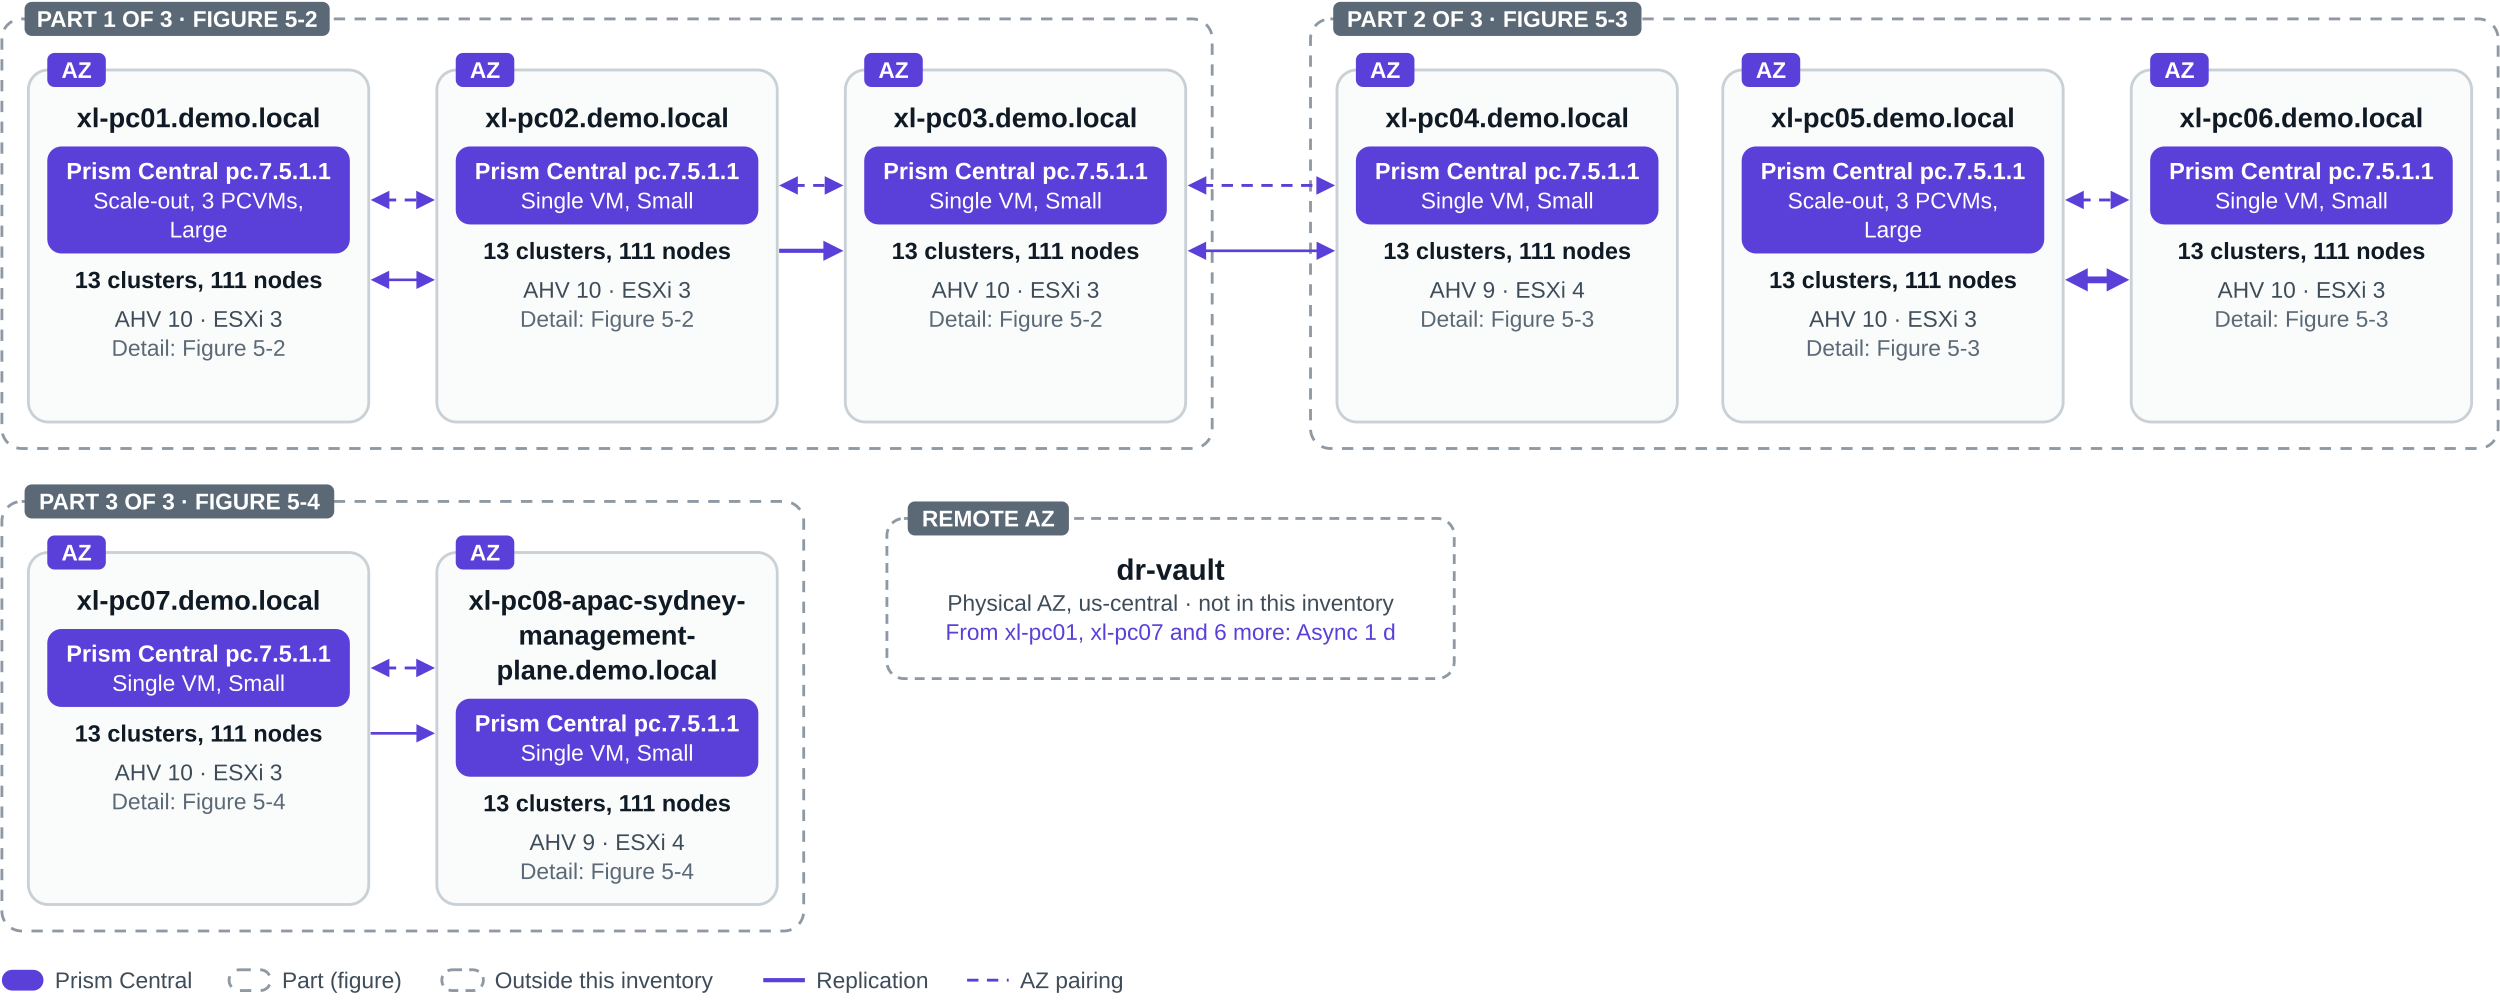
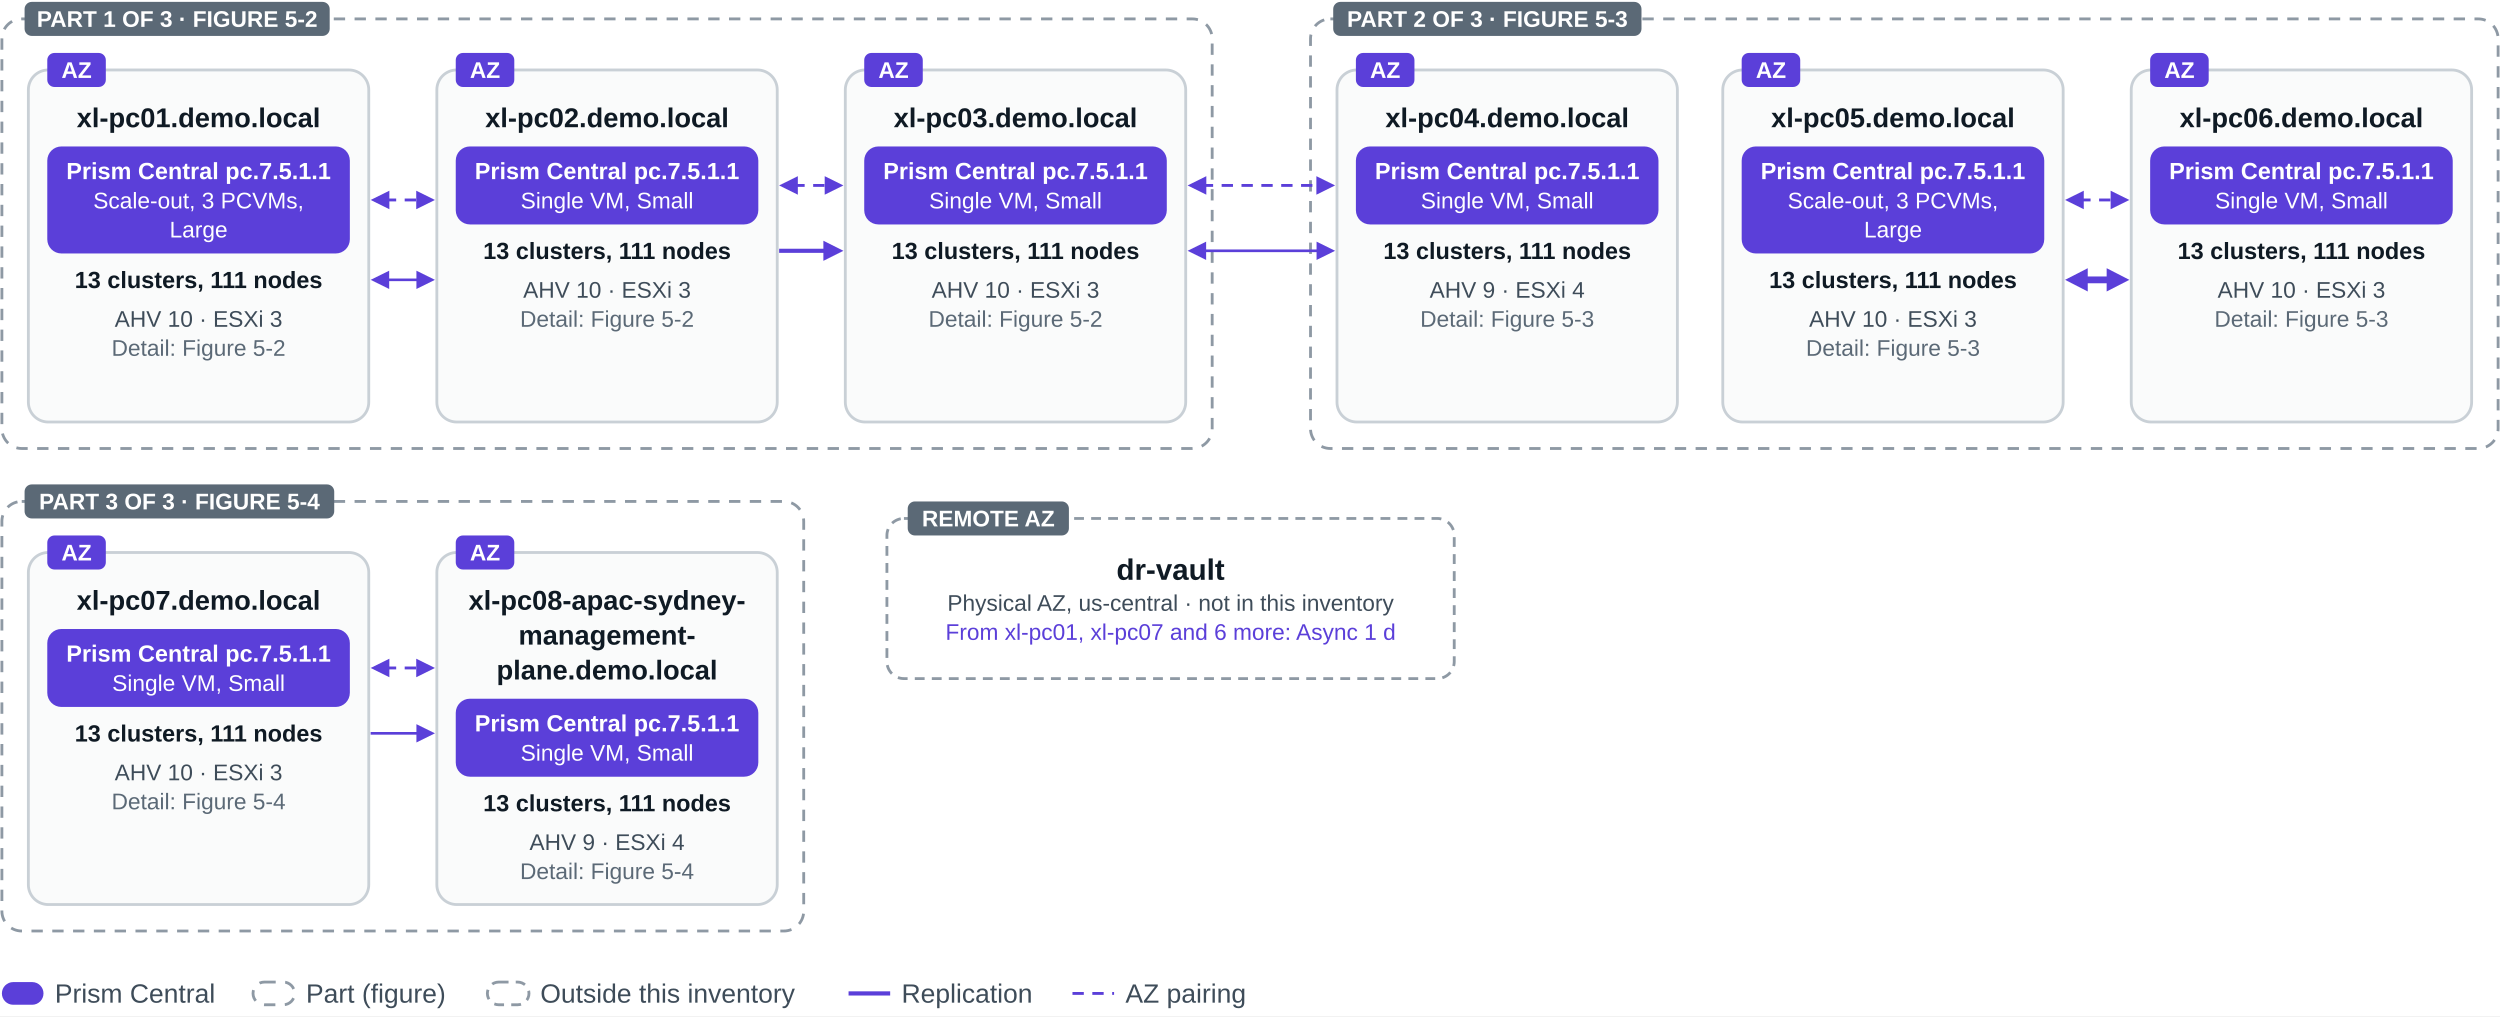
- <svg xmlns="http://www.w3.org/2000/svg" version="1.1" width="661pt" height="264.66pt" viewBox="0 0 661 264.66" font-family="Figtree, Calibri, 'Segoe UI', Arial, sans-serif">
-   <rect width="661" height="264.66" fill="#FFFFFF" />
+ <svg xmlns="http://www.w3.org/2000/svg" version="1.1" width="661pt" height="268.66pt" viewBox="0 0 661 268.66" font-family="Figtree, Calibri, 'Segoe UI', Arial, sans-serif">
+   <rect width="661" height="268.66" fill="#FFFFFF" />
  <g id="estate:part:1" data-kind="container" data-part="1 of 3" data-name="Part 1 Of 3 · Figure 5-2">
    <rect x="0.5" y="5" width="320" height="113.58" fill="none" rx="5.25" stroke="#8E99A4" stroke-width="0.75" stroke-dasharray="3 2.5" />
  </g>
  <g id="estate:part:2" data-kind="container" data-part="2 of 3" data-name="Part 2 Of 3 · Figure 5-3">
    <rect x="346.5" y="5" width="314" height="113.58" fill="none" rx="5.25" stroke="#8E99A4" stroke-width="0.75" stroke-dasharray="3 2.5" />
  </g>
  <g id="estate:part:3" data-kind="container" data-part="3 of 3" data-name="Part 3 Of 3 · Figure 5-4">
    <rect x="0.5" y="132.58" width="212" height="113.58" fill="none" rx="5.25" stroke="#8E99A4" stroke-width="0.75" stroke-dasharray="3 2.5" />
  </g>
  <g id="site:xl-pc01.demo.local" data-kind="box" data-name="xl-pc01.demo.local" data-prism-central="xl-pc01.demo.local">
    <rect x="7.5" y="18.5" width="90" height="93.08" fill="#FAFBFB" rx="5.25" stroke="#C9D0D6" stroke-width="0.75" />
    <text x="52.5" y="33.63" text-anchor="middle" font-size="7.2" font-weight="600" fill="#0F1A24" textLength="61.46" lengthAdjust="spacingAndGlyphs">xl-pc01.demo.local</text>
  </g>
  <g id="site:xl-pc01.demo.local:pc" data-kind="box" data-prism-central="xl-pc01.demo.local">
    <rect x="12.5" y="38.72" width="80" height="28.3" fill="#5B3FD9" rx="3.75" />
    <text x="52.5" y="47.36" text-anchor="middle" font-size="6.2" font-weight="600" fill="#FFFFFF" textLength="64.52" lengthAdjust="spacingAndGlyphs">Prism Central pc.7.5.1.1</text>
    <text x="52.5" y="55.1" text-anchor="middle" font-size="6" fill="#FFFFFF" textLength="54.95" lengthAdjust="spacingAndGlyphs">Scale-out, 3 PCVMs,</text>
    <text x="52.5" y="62.78" text-anchor="middle" font-size="6" fill="#FFFFFF" textLength="15.01" lengthAdjust="spacingAndGlyphs">Large</text>
  </g>
  <g id="site:xl-pc01.demo.local:counts" data-kind="label">
    <text x="52.5" y="76.16" text-anchor="middle" font-size="6.2" font-weight="600" fill="#0F1A24" textLength="59.09" lengthAdjust="spacingAndGlyphs">13 clusters, 111 nodes</text>
  </g>
  <g id="site:xl-pc01.demo.local:detail" data-kind="label">
    <text x="52.5" y="86.4" text-anchor="middle" font-size="6" fill="#3E4C59" textLength="42.08" lengthAdjust="spacingAndGlyphs">AHV 10 · ESXi 3</text>
    <text x="52.5" y="94.08" text-anchor="middle" font-size="6" fill="#5B6976" textLength="46.06" lengthAdjust="spacingAndGlyphs">Detail: Figure 5-2</text>
  </g>
  <g id="site:xl-pc02.demo.local" data-kind="box" data-name="xl-pc02.demo.local" data-prism-central="xl-pc02.demo.local">
    <rect x="115.5" y="18.5" width="90" height="93.08" fill="#FAFBFB" rx="5.25" stroke="#C9D0D6" stroke-width="0.75" />
    <text x="160.5" y="33.63" text-anchor="middle" font-size="7.2" font-weight="600" fill="#0F1A24" textLength="62.55" lengthAdjust="spacingAndGlyphs">xl-pc02.demo.local</text>
  </g>
  <g id="site:xl-pc02.demo.local:pc" data-kind="box" data-prism-central="xl-pc02.demo.local">
    <rect x="120.5" y="38.72" width="80" height="20.62" fill="#5B3FD9" rx="3.75" />
    <text x="160.5" y="47.36" text-anchor="middle" font-size="6.2" font-weight="600" fill="#FFFFFF" textLength="64.52" lengthAdjust="spacingAndGlyphs">Prism Central pc.7.5.1.1</text>
    <text x="160.5" y="55.1" text-anchor="middle" font-size="6" fill="#FFFFFF" textLength="44.59" lengthAdjust="spacingAndGlyphs">Single VM, Small</text>
  </g>
  <g id="site:xl-pc02.demo.local:counts" data-kind="label">
    <text x="160.5" y="68.48" text-anchor="middle" font-size="6.2" font-weight="600" fill="#0F1A24" textLength="59.09" lengthAdjust="spacingAndGlyphs">13 clusters, 111 nodes</text>
  </g>
  <g id="site:xl-pc02.demo.local:detail" data-kind="label">
    <text x="160.5" y="78.72" text-anchor="middle" font-size="6" fill="#3E4C59" textLength="42.08" lengthAdjust="spacingAndGlyphs">AHV 10 · ESXi 3</text>
    <text x="160.5" y="86.4" text-anchor="middle" font-size="6" fill="#5B6976" textLength="46.06" lengthAdjust="spacingAndGlyphs">Detail: Figure 5-2</text>
  </g>
  <g id="site:xl-pc03.demo.local" data-kind="box" data-name="xl-pc03.demo.local" data-prism-central="xl-pc03.demo.local">
    <rect x="223.5" y="18.5" width="90" height="93.08" fill="#FAFBFB" rx="5.25" stroke="#C9D0D6" stroke-width="0.75" />
    <text x="268.5" y="33.63" text-anchor="middle" font-size="7.2" font-weight="600" fill="#0F1A24" textLength="62.41" lengthAdjust="spacingAndGlyphs">xl-pc03.demo.local</text>
  </g>
  <g id="site:xl-pc03.demo.local:pc" data-kind="box" data-prism-central="xl-pc03.demo.local">
    <rect x="228.5" y="38.72" width="80" height="20.62" fill="#5B3FD9" rx="3.75" />
    <text x="268.5" y="47.36" text-anchor="middle" font-size="6.2" font-weight="600" fill="#FFFFFF" textLength="64.52" lengthAdjust="spacingAndGlyphs">Prism Central pc.7.5.1.1</text>
    <text x="268.5" y="55.1" text-anchor="middle" font-size="6" fill="#FFFFFF" textLength="44.59" lengthAdjust="spacingAndGlyphs">Single VM, Small</text>
  </g>
  <g id="site:xl-pc03.demo.local:counts" data-kind="label">
    <text x="268.5" y="68.48" text-anchor="middle" font-size="6.2" font-weight="600" fill="#0F1A24" textLength="59.09" lengthAdjust="spacingAndGlyphs">13 clusters, 111 nodes</text>
  </g>
  <g id="site:xl-pc03.demo.local:detail" data-kind="label">
    <text x="268.5" y="78.72" text-anchor="middle" font-size="6" fill="#3E4C59" textLength="42.08" lengthAdjust="spacingAndGlyphs">AHV 10 · ESXi 3</text>
    <text x="268.5" y="86.4" text-anchor="middle" font-size="6" fill="#5B6976" textLength="46.06" lengthAdjust="spacingAndGlyphs">Detail: Figure 5-2</text>
  </g>
  <g id="site:xl-pc04.demo.local" data-kind="box" data-name="xl-pc04.demo.local" data-prism-central="xl-pc04.demo.local">
    <rect x="353.5" y="18.5" width="90" height="93.08" fill="#FAFBFB" rx="5.25" stroke="#C9D0D6" stroke-width="0.75" />
    <text x="398.5" y="33.63" text-anchor="middle" font-size="7.2" font-weight="600" fill="#0F1A24" textLength="62.96" lengthAdjust="spacingAndGlyphs">xl-pc04.demo.local</text>
  </g>
  <g id="site:xl-pc04.demo.local:pc" data-kind="box" data-prism-central="xl-pc04.demo.local">
    <rect x="358.5" y="38.72" width="80" height="20.62" fill="#5B3FD9" rx="3.75" />
    <text x="398.5" y="47.36" text-anchor="middle" font-size="6.2" font-weight="600" fill="#FFFFFF" textLength="64.52" lengthAdjust="spacingAndGlyphs">Prism Central pc.7.5.1.1</text>
    <text x="398.5" y="55.1" text-anchor="middle" font-size="6" fill="#FFFFFF" textLength="44.59" lengthAdjust="spacingAndGlyphs">Single VM, Small</text>
  </g>
  <g id="site:xl-pc04.demo.local:counts" data-kind="label">
    <text x="398.5" y="68.48" text-anchor="middle" font-size="6.2" font-weight="600" fill="#0F1A24" textLength="59.09" lengthAdjust="spacingAndGlyphs">13 clusters, 111 nodes</text>
  </g>
  <g id="site:xl-pc04.demo.local:detail" data-kind="label">
    <text x="398.5" y="78.72" text-anchor="middle" font-size="6" fill="#3E4C59" textLength="39.61" lengthAdjust="spacingAndGlyphs">AHV 9 · ESXi 4</text>
    <text x="398.5" y="86.4" text-anchor="middle" font-size="6" fill="#5B6976" textLength="45.97" lengthAdjust="spacingAndGlyphs">Detail: Figure 5-3</text>
  </g>
  <g id="site:xl-pc05.demo.local" data-kind="box" data-name="xl-pc05.demo.local" data-prism-central="xl-pc05.demo.local">
    <rect x="455.5" y="18.5" width="90" height="93.08" fill="#FAFBFB" rx="5.25" stroke="#C9D0D6" stroke-width="0.75" />
    <text x="500.5" y="33.63" text-anchor="middle" font-size="7.2" font-weight="600" fill="#0F1A24" textLength="62.6" lengthAdjust="spacingAndGlyphs">xl-pc05.demo.local</text>
  </g>
  <g id="site:xl-pc05.demo.local:pc" data-kind="box" data-prism-central="xl-pc05.demo.local">
    <rect x="460.5" y="38.72" width="80" height="28.3" fill="#5B3FD9" rx="3.75" />
    <text x="500.5" y="47.36" text-anchor="middle" font-size="6.2" font-weight="600" fill="#FFFFFF" textLength="64.52" lengthAdjust="spacingAndGlyphs">Prism Central pc.7.5.1.1</text>
    <text x="500.5" y="55.1" text-anchor="middle" font-size="6" fill="#FFFFFF" textLength="54.95" lengthAdjust="spacingAndGlyphs">Scale-out, 3 PCVMs,</text>
    <text x="500.5" y="62.78" text-anchor="middle" font-size="6" fill="#FFFFFF" textLength="15.01" lengthAdjust="spacingAndGlyphs">Large</text>
  </g>
  <g id="site:xl-pc05.demo.local:counts" data-kind="label">
    <text x="500.5" y="76.16" text-anchor="middle" font-size="6.2" font-weight="600" fill="#0F1A24" textLength="59.09" lengthAdjust="spacingAndGlyphs">13 clusters, 111 nodes</text>
  </g>
  <g id="site:xl-pc05.demo.local:detail" data-kind="label">
    <text x="500.5" y="86.4" text-anchor="middle" font-size="6" fill="#3E4C59" textLength="42.08" lengthAdjust="spacingAndGlyphs">AHV 10 · ESXi 3</text>
    <text x="500.5" y="94.08" text-anchor="middle" font-size="6" fill="#5B6976" textLength="45.97" lengthAdjust="spacingAndGlyphs">Detail: Figure 5-3</text>
  </g>
  <g id="site:xl-pc06.demo.local" data-kind="box" data-name="xl-pc06.demo.local" data-prism-central="xl-pc06.demo.local">
    <rect x="563.5" y="18.5" width="90" height="93.08" fill="#FAFBFB" rx="5.25" stroke="#C9D0D6" stroke-width="0.75" />
    <text x="608.5" y="33.63" text-anchor="middle" font-size="7.2" font-weight="600" fill="#0F1A24" textLength="62.58" lengthAdjust="spacingAndGlyphs">xl-pc06.demo.local</text>
  </g>
  <g id="site:xl-pc06.demo.local:pc" data-kind="box" data-prism-central="xl-pc06.demo.local">
    <rect x="568.5" y="38.72" width="80" height="20.62" fill="#5B3FD9" rx="3.75" />
    <text x="608.5" y="47.36" text-anchor="middle" font-size="6.2" font-weight="600" fill="#FFFFFF" textLength="64.52" lengthAdjust="spacingAndGlyphs">Prism Central pc.7.5.1.1</text>
    <text x="608.5" y="55.1" text-anchor="middle" font-size="6" fill="#FFFFFF" textLength="44.59" lengthAdjust="spacingAndGlyphs">Single VM, Small</text>
  </g>
  <g id="site:xl-pc06.demo.local:counts" data-kind="label">
    <text x="608.5" y="68.48" text-anchor="middle" font-size="6.2" font-weight="600" fill="#0F1A24" textLength="59.09" lengthAdjust="spacingAndGlyphs">13 clusters, 111 nodes</text>
  </g>
  <g id="site:xl-pc06.demo.local:detail" data-kind="label">
    <text x="608.5" y="78.72" text-anchor="middle" font-size="6" fill="#3E4C59" textLength="42.08" lengthAdjust="spacingAndGlyphs">AHV 10 · ESXi 3</text>
    <text x="608.5" y="86.4" text-anchor="middle" font-size="6" fill="#5B6976" textLength="45.97" lengthAdjust="spacingAndGlyphs">Detail: Figure 5-3</text>
  </g>
  <g id="site:xl-pc07.demo.local" data-kind="box" data-name="xl-pc07.demo.local" data-prism-central="xl-pc07.demo.local">
    <rect x="7.5" y="146.08" width="90" height="93.08" fill="#FAFBFB" rx="5.25" stroke="#C9D0D6" stroke-width="0.75" />
    <text x="52.5" y="161.21" text-anchor="middle" font-size="7.2" font-weight="600" fill="#0F1A24" textLength="62.39" lengthAdjust="spacingAndGlyphs">xl-pc07.demo.local</text>
  </g>
  <g id="site:xl-pc07.demo.local:pc" data-kind="box" data-prism-central="xl-pc07.demo.local">
    <rect x="12.5" y="166.3" width="80" height="20.62" fill="#5B3FD9" rx="3.75" />
    <text x="52.5" y="174.94" text-anchor="middle" font-size="6.2" font-weight="600" fill="#FFFFFF" textLength="64.52" lengthAdjust="spacingAndGlyphs">Prism Central pc.7.5.1.1</text>
    <text x="52.5" y="182.68" text-anchor="middle" font-size="6" fill="#FFFFFF" textLength="44.59" lengthAdjust="spacingAndGlyphs">Single VM, Small</text>
  </g>
  <g id="site:xl-pc07.demo.local:counts" data-kind="label">
    <text x="52.5" y="196.06" text-anchor="middle" font-size="6.2" font-weight="600" fill="#0F1A24" textLength="59.09" lengthAdjust="spacingAndGlyphs">13 clusters, 111 nodes</text>
  </g>
  <g id="site:xl-pc07.demo.local:detail" data-kind="label">
    <text x="52.5" y="206.3" text-anchor="middle" font-size="6" fill="#3E4C59" textLength="42.08" lengthAdjust="spacingAndGlyphs">AHV 10 · ESXi 3</text>
    <text x="52.5" y="213.98" text-anchor="middle" font-size="6" fill="#5B6976" textLength="46.43" lengthAdjust="spacingAndGlyphs">Detail: Figure 5-4</text>
  </g>
  <g id="site:xl-pc08-apac-sydney-management-plane.demo.local" data-kind="box" data-name="xl-pc08-apac-sydney-management-plane.demo.local" data-prism-central="xl-pc08-apac-sydney-management-plane.demo.local">
    <rect x="115.5" y="146.08" width="90" height="93.08" fill="#FAFBFB" rx="5.25" stroke="#C9D0D6" stroke-width="0.75" />
    <text x="160.5" y="161.21" text-anchor="middle" font-size="7.2" font-weight="600" fill="#0F1A24" textLength="73.9" lengthAdjust="spacingAndGlyphs">xl-pc08-apac-sydney-</text>
    <text x="160.5" y="170.43" text-anchor="middle" font-size="7.2" font-weight="600" fill="#0F1A24" textLength="46.12" lengthAdjust="spacingAndGlyphs">management-</text>
    <text x="160.5" y="179.65" text-anchor="middle" font-size="7.2" font-weight="600" fill="#0F1A24" textLength="55.04" lengthAdjust="spacingAndGlyphs">plane.demo.local</text>
  </g>
  <g id="site:xl-pc08-apac-sydney-management-plane.demo.local:pc" data-kind="box" data-prism-central="xl-pc08-apac-sydney-management-plane.demo.local">
    <rect x="120.5" y="184.74" width="80" height="20.62" fill="#5B3FD9" rx="3.75" />
    <text x="160.5" y="193.38" text-anchor="middle" font-size="6.2" font-weight="600" fill="#FFFFFF" textLength="64.52" lengthAdjust="spacingAndGlyphs">Prism Central pc.7.5.1.1</text>
    <text x="160.5" y="201.12" text-anchor="middle" font-size="6" fill="#FFFFFF" textLength="44.59" lengthAdjust="spacingAndGlyphs">Single VM, Small</text>
  </g>
  <g id="site:xl-pc08-apac-sydney-management-plane.demo.local:counts" data-kind="label">
    <text x="160.5" y="214.5" text-anchor="middle" font-size="6.2" font-weight="600" fill="#0F1A24" textLength="59.09" lengthAdjust="spacingAndGlyphs">13 clusters, 111 nodes</text>
  </g>
  <g id="site:xl-pc08-apac-sydney-management-plane.demo.local:detail" data-kind="label">
    <text x="160.5" y="224.74" text-anchor="middle" font-size="6" fill="#3E4C59" textLength="39.61" lengthAdjust="spacingAndGlyphs">AHV 9 · ESXi 4</text>
    <text x="160.5" y="232.42" text-anchor="middle" font-size="6" fill="#5B6976" textLength="46.43" lengthAdjust="spacingAndGlyphs">Detail: Figure 5-4</text>
  </g>
  <g id="az:dr-vault" data-kind="box" data-availability-zone="dr-vault" data-name="dr-vault">
    <rect x="234.5" y="137.08" width="150" height="42.34" fill="#FFFFFF" rx="4.5" stroke="#8E99A4" stroke-width="0.75" stroke-dasharray="2.6 1.9" />
    <text x="309.5" y="153.3" text-anchor="middle" font-size="7.8" font-weight="600" fill="#0F1A24" textLength="28.27" lengthAdjust="spacingAndGlyphs">dr-vault</text>
    <text x="309.5" y="161.5" text-anchor="middle" font-size="6" fill="#3E4C59" textLength="119.2" lengthAdjust="spacingAndGlyphs">Physical AZ, us-central · not in this inventory</text>
    <text x="309.5" y="169.18" text-anchor="middle" font-size="6" fill="#5B3FD9" textLength="118.73" lengthAdjust="spacingAndGlyphs">From xl-pc01, xl-pc07 and 6 more: Async 1 d</text>
  </g>
  <g id="legend:0" data-kind="swatch">
-     <rect x="0.5" y="256.41" width="11" height="5.5" fill="#5B3FD9" rx="2.75" />
+     <rect x="0.5" y="259.66" width="11" height="6" fill="#5B3FD9" rx="3" />
  </g>
  <g id="legend:0:label" data-kind="label">
-     <text x="14.5" y="261.26" font-size="6" fill="#3E4C59" textLength="35.9" lengthAdjust="spacingAndGlyphs">Prism Central</text>
+     <text x="14.5" y="265.11" font-size="7" fill="#3E4C59" textLength="41.89" lengthAdjust="spacingAndGlyphs">Prism Central</text>
  </g>
  <g id="legend:1" data-kind="swatch">
-     <rect x="60.56" y="256.41" width="11" height="5.5" fill="none" rx="2.75" stroke="#8E99A4" stroke-width="0.75" stroke-dasharray="3 2.5" />
+     <rect x="66.9" y="259.66" width="11" height="6" fill="none" rx="3" stroke="#8E99A4" stroke-width="0.75" stroke-dasharray="3 2.5" />
  </g>
  <g id="legend:1:label" data-kind="label">
-     <text x="74.56" y="261.26" font-size="6" fill="#3E4C59" textLength="32.32" lengthAdjust="spacingAndGlyphs">Part (figure)</text>
+     <text x="80.9" y="265.11" font-size="7" fill="#3E4C59" textLength="37.7" lengthAdjust="spacingAndGlyphs">Part (figure)</text>
  </g>
  <g id="legend:2" data-kind="swatch">
-     <rect x="116.81" y="256.41" width="11" height="5.5" fill="#FFFFFF" rx="2.75" stroke="#8E99A4" stroke-width="0.75" stroke-dasharray="2.6 1.9" />
+     <rect x="128.86" y="259.66" width="11" height="6" fill="#FFFFFF" rx="3" stroke="#8E99A4" stroke-width="0.75" stroke-dasharray="2.6 1.9" />
  </g>
  <g id="legend:2:label" data-kind="label">
-     <text x="130.81" y="261.26" font-size="6" fill="#3E4C59" textLength="59.44" lengthAdjust="spacingAndGlyphs">Outside this inventory</text>
+     <text x="142.86" y="265.11" font-size="7" fill="#3E4C59" textLength="69.34" lengthAdjust="spacingAndGlyphs">Outside this inventory</text>
  </g>
  <g id="legend:3:label" data-kind="label">
-     <text x="215.81" y="261.26" font-size="6" fill="#3E4C59" textLength="30.08" lengthAdjust="spacingAndGlyphs">Replication</text>
+     <text x="238.36" y="265.11" font-size="7" fill="#3E4C59" textLength="35.1" lengthAdjust="spacingAndGlyphs">Replication</text>
  </g>
  <g id="legend:4:label" data-kind="label">
-     <text x="269.7" y="261.26" font-size="6" fill="#3E4C59" textLength="27.68" lengthAdjust="spacingAndGlyphs">AZ pairing</text>
+     <text x="297.56" y="265.11" font-size="7" fill="#3E4C59" textLength="32.29" lengthAdjust="spacingAndGlyphs">AZ pairing</text>
  </g>
  <g id="link:pairing:site:xl-pc01.demo.local-&gt;site:xl-pc02.demo.local" data-kind="edge" data-link="pairing">
    <polyline points="101.75,52.87 111.25,52.87" fill="none" stroke="#5B3FD9" stroke-width="0.75" stroke-linejoin="round" stroke-dasharray="3 2.25" />
    <polygon points="115,52.87 110.05,55.32 110.05,50.42" fill="#5B3FD9" />
    <polygon points="98,52.87 102.95,50.42 102.95,55.32" fill="#5B3FD9" />
  </g>
  <g id="link:replication:site:xl-pc01.demo.local-&gt;site:xl-pc02.demo.local" data-kind="edge" data-link="replication">
    <polyline points="101.7,73.99 111.3,73.99" fill="none" stroke="#5B3FD9" stroke-width="0.7" stroke-linejoin="round" />
    <polygon points="115,73.99 110.1,76.41 110.1,71.57" fill="#5B3FD9" />
    <polygon points="98,73.99 102.9,71.57 102.9,76.41" fill="#5B3FD9" />
  </g>
  <g id="link:pairing:site:xl-pc02.demo.local-&gt;site:xl-pc03.demo.local" data-kind="edge" data-link="pairing">
    <polyline points="209.75,49.03 219.25,49.03" fill="none" stroke="#5B3FD9" stroke-width="0.75" stroke-linejoin="round" stroke-dasharray="3 2.25" />
    <polygon points="223,49.03 218.05,51.48 218.05,46.58" fill="#5B3FD9" />
    <polygon points="206,49.03 210.95,46.58 210.95,51.48" fill="#5B3FD9" />
  </g>
  <g id="link:replication:site:xl-pc02.demo.local-&gt;site:xl-pc03.demo.local" data-kind="edge" data-link="replication">
    <polyline points="206,66.31 218.9,66.31" fill="none" stroke="#5B3FD9" stroke-width="1.1" stroke-linejoin="round" />
    <polygon points="223,66.31 217.7,68.97 217.7,63.65" fill="#5B3FD9" />
  </g>
  <g id="link:pairing:site:xl-pc03.demo.local-&gt;site:xl-pc04.demo.local" data-kind="edge" data-link="pairing">
    <polyline points="317.75,49.03 349.25,49.03" fill="none" stroke="#5B3FD9" stroke-width="0.75" stroke-linejoin="round" stroke-dasharray="3 2.25" />
    <polygon points="353,49.03 348.05,51.48 348.05,46.58" fill="#5B3FD9" />
    <polygon points="314,49.03 318.95,46.58 318.95,51.48" fill="#5B3FD9" />
  </g>
  <g id="link:replication:site:xl-pc03.demo.local-&gt;site:xl-pc04.demo.local" data-kind="edge" data-link="replication">
    <polyline points="317.7,66.31 349.3,66.31" fill="none" stroke="#5B3FD9" stroke-width="0.7" stroke-linejoin="round" />
    <polygon points="353,66.31 348.1,68.73 348.1,63.89" fill="#5B3FD9" />
    <polygon points="314,66.31 318.9,63.89 318.9,68.73" fill="#5B3FD9" />
  </g>
  <g id="link:pairing:site:xl-pc05.demo.local-&gt;site:xl-pc06.demo.local" data-kind="edge" data-link="pairing">
    <polyline points="549.75,52.87 559.25,52.87" fill="none" stroke="#5B3FD9" stroke-width="0.75" stroke-linejoin="round" stroke-dasharray="3 2.25" />
    <polygon points="563,52.87 558.05,55.32 558.05,50.42" fill="#5B3FD9" />
    <polygon points="546,52.87 550.95,50.42 550.95,55.32" fill="#5B3FD9" />
  </g>
  <g id="link:replication:site:xl-pc05.demo.local-&gt;site:xl-pc06.demo.local" data-kind="edge" data-link="replication">
    <polyline points="550.8,73.99 558.2,73.99" fill="none" stroke="#5B3FD9" stroke-width="1.8" stroke-linejoin="round" />
    <polygon points="563,73.99 557,77.07 557,70.91" fill="#5B3FD9" />
    <polygon points="546,73.99 552,70.91 552,77.07" fill="#5B3FD9" />
  </g>
  <g id="link:pairing:site:xl-pc07.demo.local-&gt;site:xl-pc08-apac-sydney-management-plane.demo.local" data-kind="edge" data-link="pairing">
    <polyline points="101.75,176.61 111.25,176.61" fill="none" stroke="#5B3FD9" stroke-width="0.75" stroke-linejoin="round" stroke-dasharray="3 2.25" />
    <polygon points="115,176.61 110.05,179.06 110.05,174.16" fill="#5B3FD9" />
    <polygon points="98,176.61 102.95,174.16 102.95,179.06" fill="#5B3FD9" />
  </g>
  <g id="link:replication:site:xl-pc07.demo.local-&gt;site:xl-pc08-apac-sydney-management-plane.demo.local" data-kind="edge" data-link="replication">
    <polyline points="98,193.89 111.3,193.89" fill="none" stroke="#5B3FD9" stroke-width="0.7" stroke-linejoin="round" />
    <polygon points="115,193.89 110.1,196.31 110.1,191.47" fill="#5B3FD9" />
  </g>
  <g id="legend:3" data-kind="edge" data-link="">
-     <polyline points="201.81,259.16 212.81,259.16" fill="none" stroke="#5B3FD9" stroke-width="1.1" stroke-linejoin="round" />
+     <polyline points="224.36,262.66 235.36,262.66" fill="none" stroke="#5B3FD9" stroke-width="1.1" stroke-linejoin="round" />
  </g>
  <g id="legend:4" data-kind="edge" data-link="">
-     <polyline points="255.7,259.16 266.7,259.16" fill="none" stroke="#5B3FD9" stroke-width="0.75" stroke-linejoin="round" stroke-dasharray="3 2.25" />
+     <polyline points="283.56,262.66 294.56,262.66" fill="none" stroke="#5B3FD9" stroke-width="0.75" stroke-linejoin="round" stroke-dasharray="3 2.25" />
  </g>
  <g id="estate:part:1:tag" data-kind="tag">
    <rect x="6.5" y="0.5" width="80.67" height="9" fill="#5B6976" rx="1.9" />
    <text x="46.84" y="7.1" text-anchor="middle" font-size="6" font-weight="600" fill="#FFFFFF" textLength="69.5" lengthAdjust="spacingAndGlyphs">PART 1 OF 3 · FIGURE 5-2</text>
  </g>
  <g id="site:xl-pc01.demo.local:tag" data-kind="tag">
    <rect x="12.5" y="14" width="15.48" height="9" fill="#5B3FD9" rx="1.9" />
    <text x="20.24" y="20.6" text-anchor="middle" font-size="6" font-weight="600" fill="#FFFFFF" textLength="8" lengthAdjust="spacingAndGlyphs">AZ</text>
  </g>
  <g id="site:xl-pc02.demo.local:tag" data-kind="tag">
    <rect x="120.5" y="14" width="15.48" height="9" fill="#5B3FD9" rx="1.9" />
    <text x="128.24" y="20.6" text-anchor="middle" font-size="6" font-weight="600" fill="#FFFFFF" textLength="8" lengthAdjust="spacingAndGlyphs">AZ</text>
  </g>
  <g id="site:xl-pc03.demo.local:tag" data-kind="tag">
    <rect x="228.5" y="14" width="15.48" height="9" fill="#5B3FD9" rx="1.9" />
    <text x="236.24" y="20.6" text-anchor="middle" font-size="6" font-weight="600" fill="#FFFFFF" textLength="8" lengthAdjust="spacingAndGlyphs">AZ</text>
  </g>
  <g id="estate:part:2:tag" data-kind="tag">
    <rect x="352.5" y="0.5" width="81.51" height="9" fill="#5B6976" rx="1.9" />
    <text x="393.26" y="7.1" text-anchor="middle" font-size="6" font-weight="600" fill="#FFFFFF" textLength="70.29" lengthAdjust="spacingAndGlyphs">PART 2 OF 3 · FIGURE 5-3</text>
  </g>
  <g id="site:xl-pc04.demo.local:tag" data-kind="tag">
    <rect x="358.5" y="14" width="15.48" height="9" fill="#5B3FD9" rx="1.9" />
    <text x="366.24" y="20.6" text-anchor="middle" font-size="6" font-weight="600" fill="#FFFFFF" textLength="8" lengthAdjust="spacingAndGlyphs">AZ</text>
  </g>
  <g id="site:xl-pc05.demo.local:tag" data-kind="tag">
    <rect x="460.5" y="14" width="15.48" height="9" fill="#5B3FD9" rx="1.9" />
    <text x="468.24" y="20.6" text-anchor="middle" font-size="6" font-weight="600" fill="#FFFFFF" textLength="8" lengthAdjust="spacingAndGlyphs">AZ</text>
  </g>
  <g id="site:xl-pc06.demo.local:tag" data-kind="tag">
    <rect x="568.5" y="14" width="15.48" height="9" fill="#5B3FD9" rx="1.9" />
    <text x="576.24" y="20.6" text-anchor="middle" font-size="6" font-weight="600" fill="#FFFFFF" textLength="8" lengthAdjust="spacingAndGlyphs">AZ</text>
  </g>
  <g id="estate:part:3:tag" data-kind="tag">
    <rect x="6.5" y="128.08" width="81.87" height="9" fill="#5B6976" rx="1.9" />
    <text x="47.44" y="134.68" text-anchor="middle" font-size="6" font-weight="600" fill="#FFFFFF" textLength="70.63" lengthAdjust="spacingAndGlyphs">PART 3 OF 3 · FIGURE 5-4</text>
  </g>
  <g id="site:xl-pc07.demo.local:tag" data-kind="tag">
    <rect x="12.5" y="141.58" width="15.48" height="9" fill="#5B3FD9" rx="1.9" />
    <text x="20.24" y="148.18" text-anchor="middle" font-size="6" font-weight="600" fill="#FFFFFF" textLength="8" lengthAdjust="spacingAndGlyphs">AZ</text>
  </g>
  <g id="site:xl-pc08-apac-sydney-management-plane.demo.local:tag" data-kind="tag">
    <rect x="120.5" y="141.58" width="15.48" height="9" fill="#5B3FD9" rx="1.9" />
    <text x="128.24" y="148.18" text-anchor="middle" font-size="6" font-weight="600" fill="#FFFFFF" textLength="8" lengthAdjust="spacingAndGlyphs">AZ</text>
  </g>
  <g id="az:dr-vault:tag" data-kind="tag">
    <rect x="240" y="132.58" width="42.62" height="9" fill="#5B6976" rx="1.9" />
    <text x="261.31" y="139.18" text-anchor="middle" font-size="6" font-weight="600" fill="#FFFFFF" textLength="33.6" lengthAdjust="spacingAndGlyphs">REMOTE AZ</text>
  </g>
</svg>
